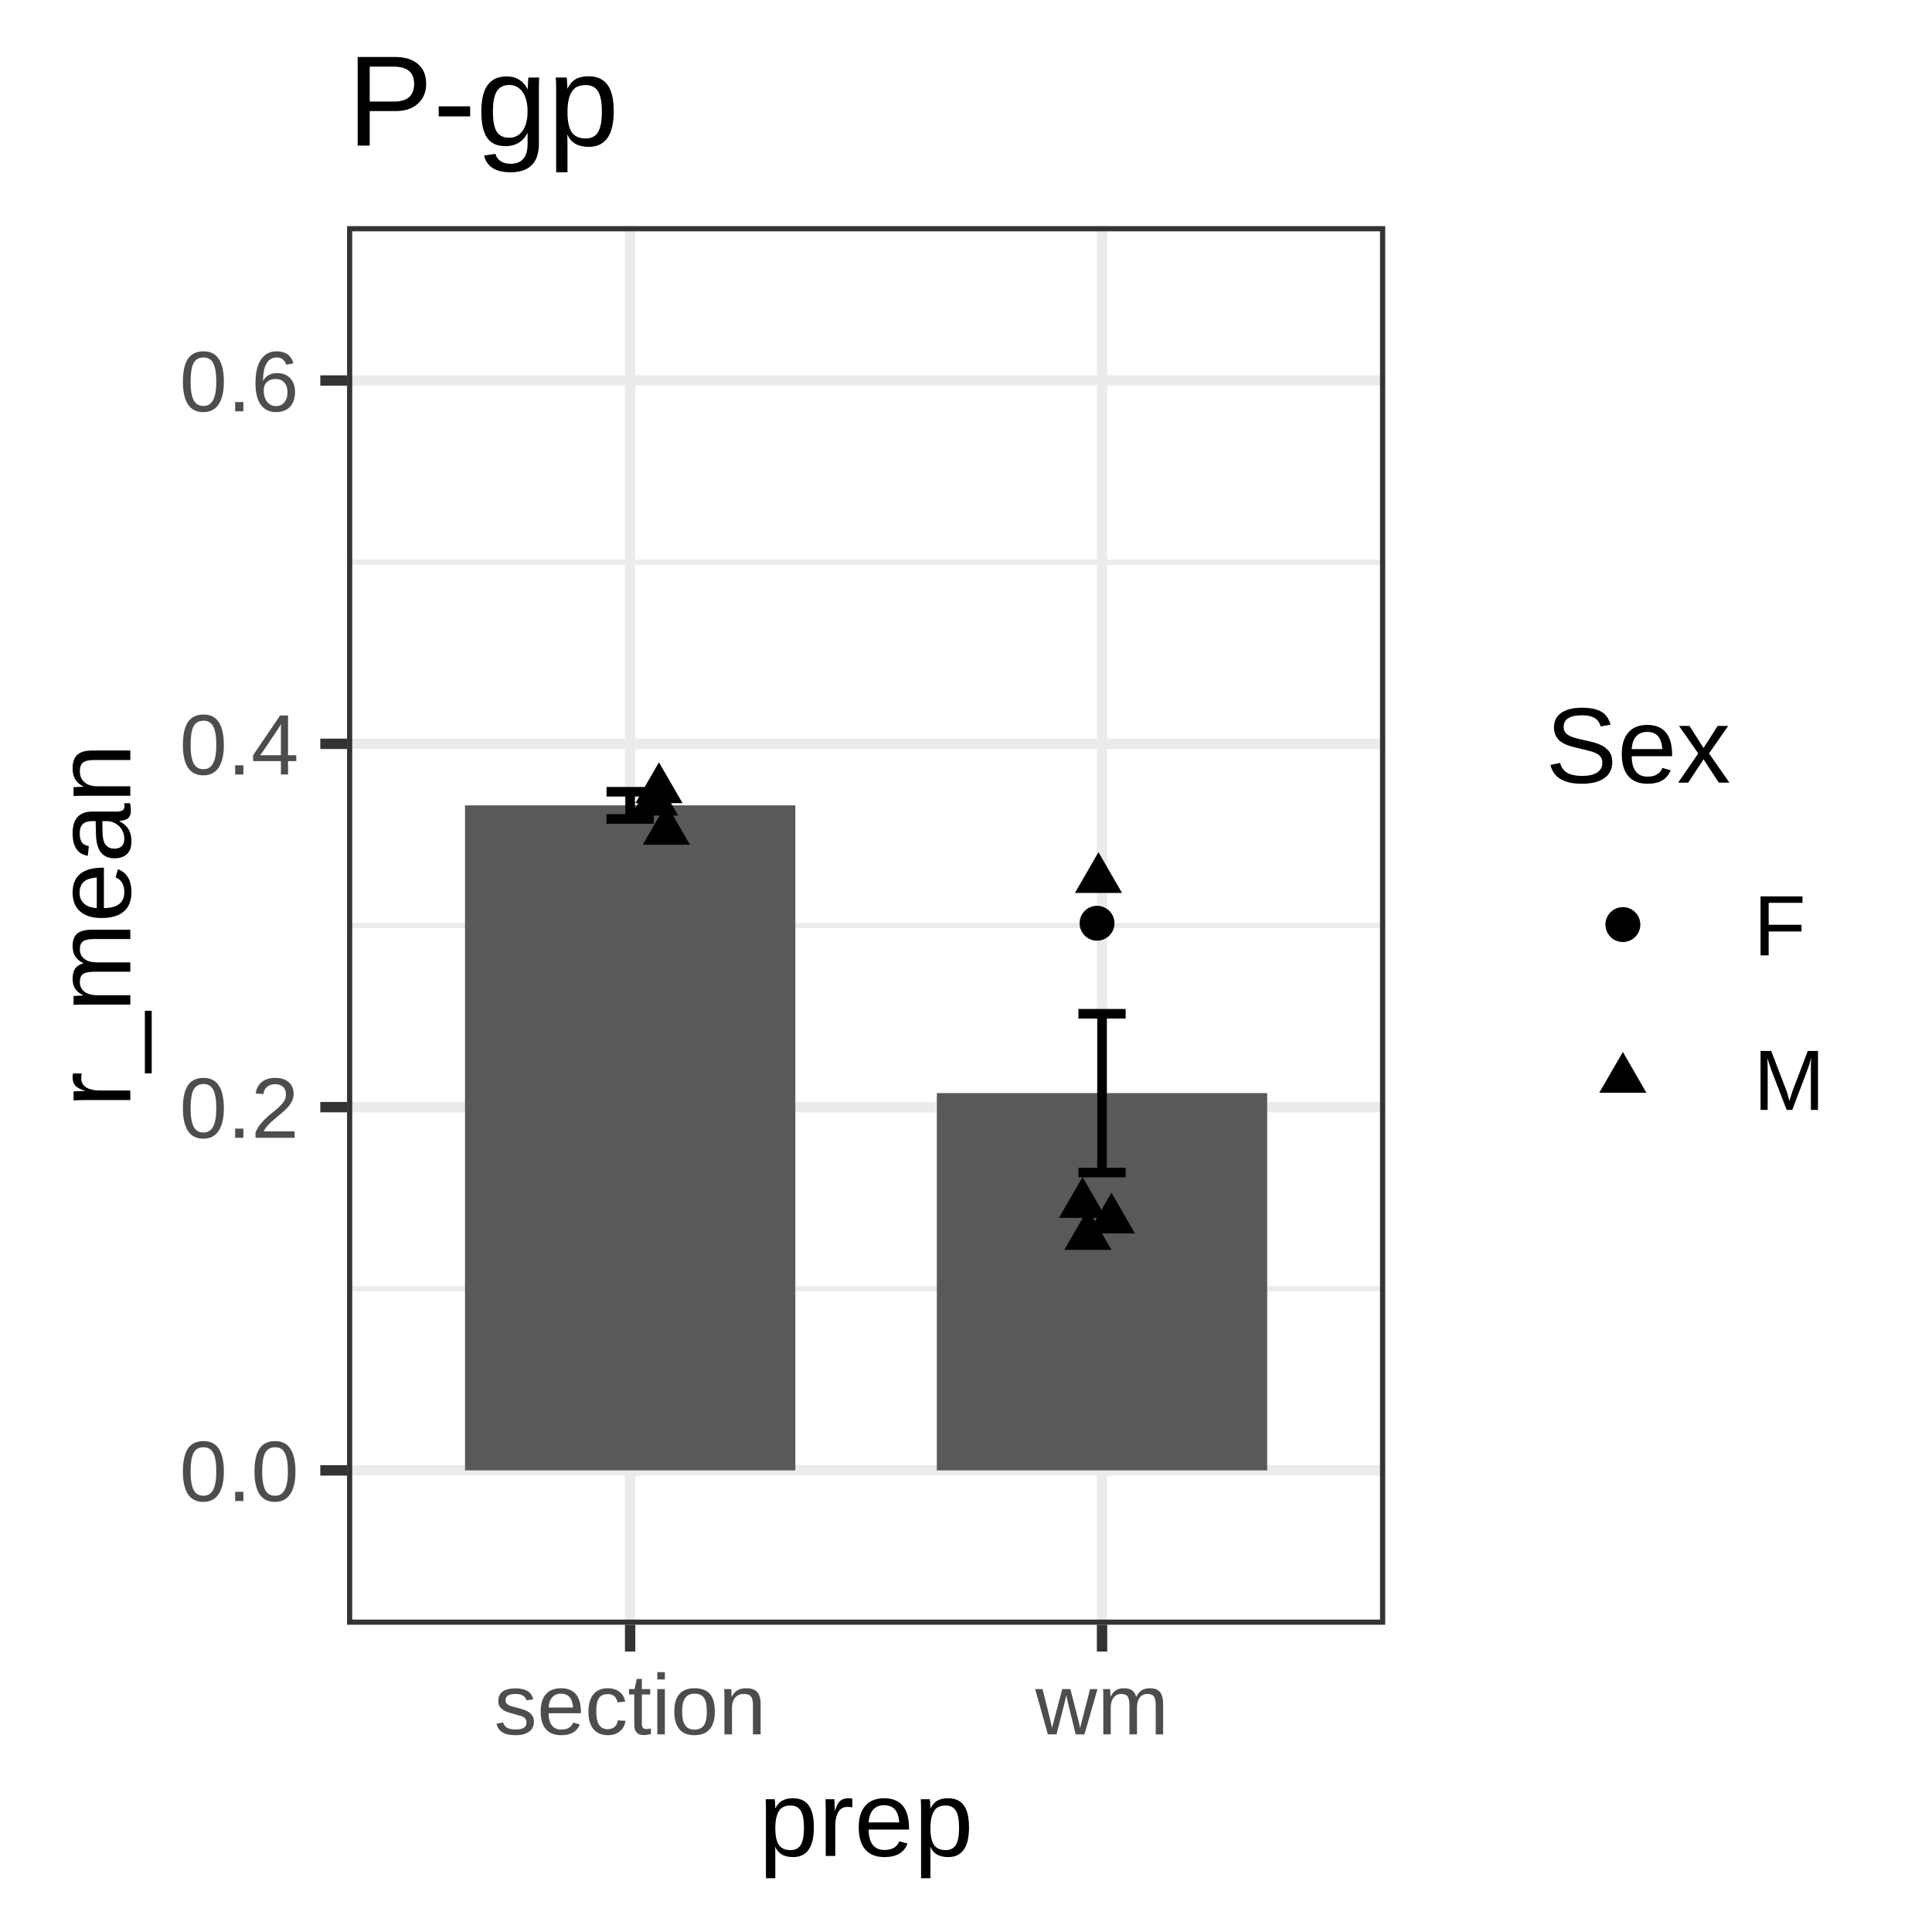
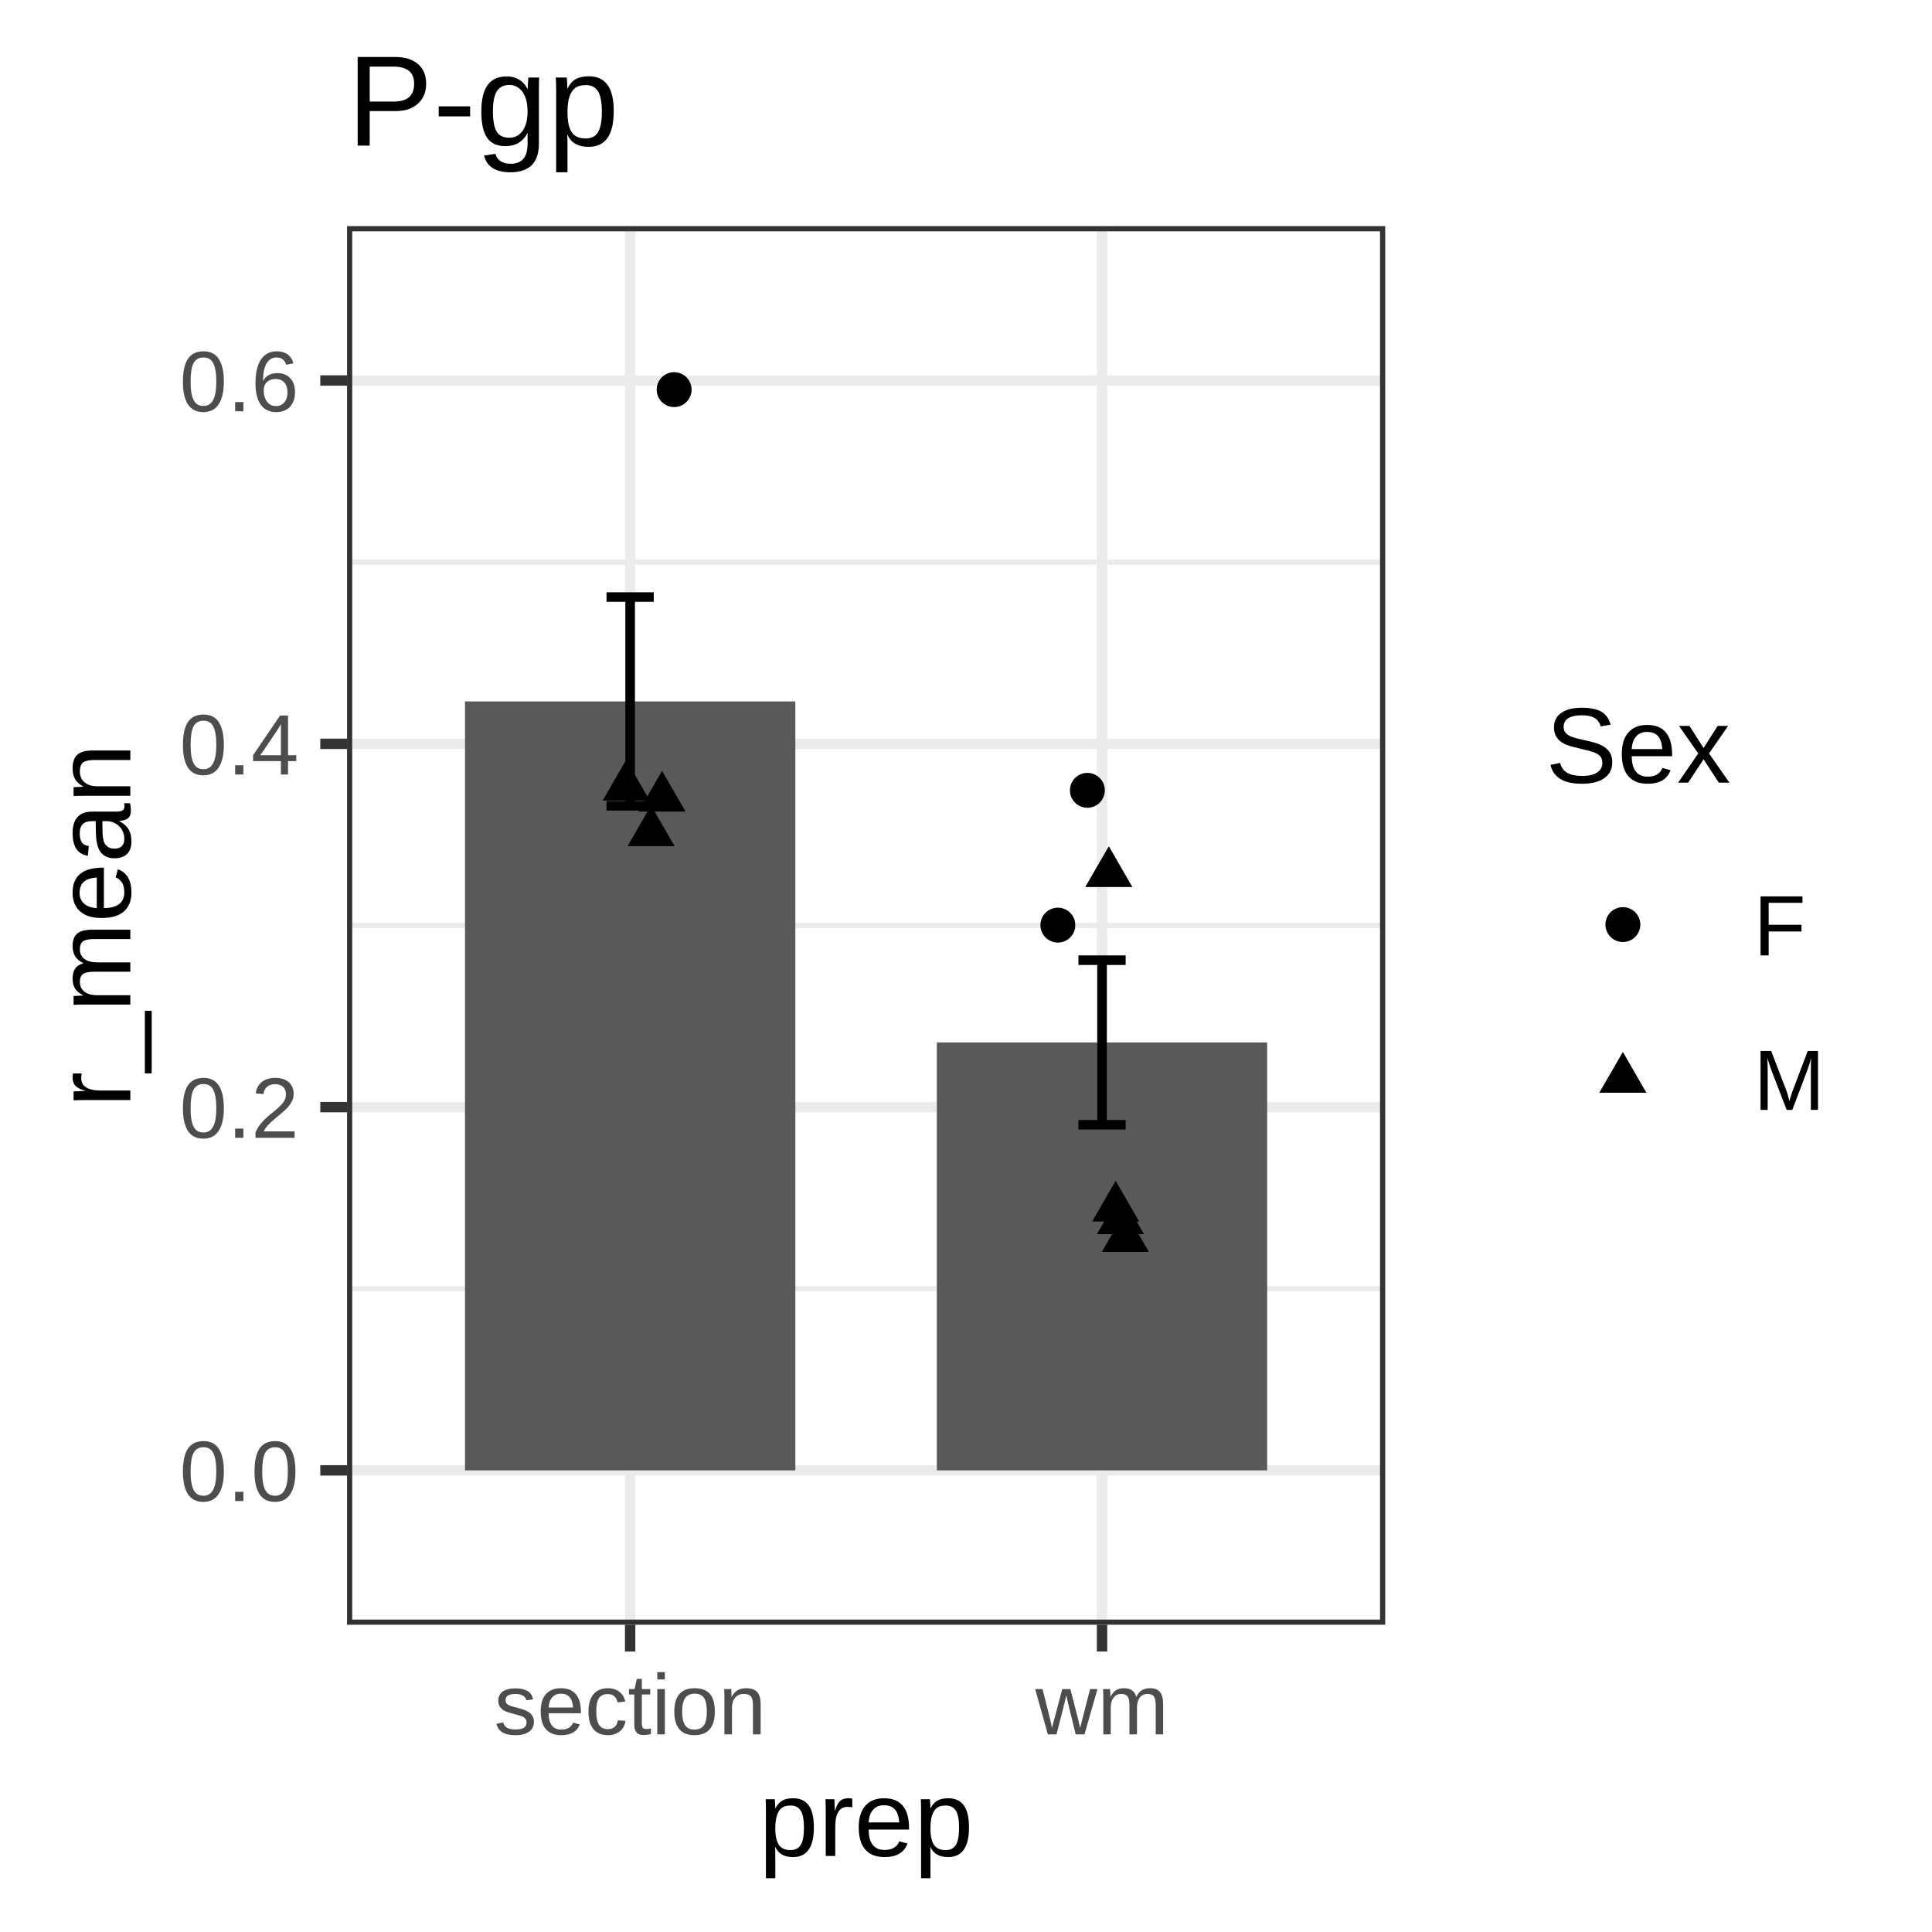
<svg xmlns="http://www.w3.org/2000/svg" class="svglite" width="216.00pt" height="216.00pt" viewBox="0 0 216.00 216.00">
  <defs>
    <style type="text/css">
    .svglite line, .svglite polyline, .svglite polygon, .svglite path, .svglite rect, .svglite circle {
      fill: none;
      stroke: #000000;
      stroke-linecap: round;
      stroke-linejoin: round;
      stroke-miterlimit: 10.00;
    }
    .svglite text {
      white-space: pre;
    }
  </style>
  </defs>
  <rect width="100%" height="100%" style="stroke: none; fill: #FFFFFF;" />
  <defs>
    <clipPath id="cpMC4wMHwyMTYuMDB8MC4wMHwyMTYuMDA=">
      <rect x="0.00" y="0.00" width="216.00" height="216.00" />
    </clipPath>
  </defs>
  <g clip-path="url(#cpMC4wMHwyMTYuMDB8MC4wMHwyMTYuMDA=)">
    <rect x="0" y="0.00" width="216.00" height="216.00" style="stroke-width: 1.16; stroke: #FFFFFF; fill: #FFFFFF;" />
  </g>
  <defs>
    <clipPath id="cpMzguODB8MTU0Ljg2fDI1LjI4fDE4MS42NQ==">
      <rect x="38.80" y="25.28" width="116.07" height="156.37" />
    </clipPath>
  </defs>
  <g clip-path="url(#cpMzguODB8MTU0Ljg2fDI1LjI4fDE4MS42NQ==)">
    <rect x="38.80" y="25.28" width="116.07" height="156.37" style="stroke-width: 1.16; stroke: none; fill: #FFFFFF;" />
    <polyline points="38.80,144.08 154.86,144.08 " style="stroke-width: 0.58; stroke: #EBEBEB; stroke-linecap: butt;" />
    <polyline points="38.80,103.47 154.86,103.47 " style="stroke-width: 0.58; stroke: #EBEBEB; stroke-linecap: butt;" />
    <polyline points="38.80,62.85 154.86,62.85 " style="stroke-width: 0.58; stroke: #EBEBEB; stroke-linecap: butt;" />
    <polyline points="38.80,164.39 154.86,164.39 " style="stroke-width: 1.16; stroke: #EBEBEB; stroke-linecap: butt;" />
    <polyline points="38.80,123.78 154.86,123.78 " style="stroke-width: 1.16; stroke: #EBEBEB; stroke-linecap: butt;" />
    <polyline points="38.80,83.16 154.86,83.16 " style="stroke-width: 1.16; stroke: #EBEBEB; stroke-linecap: butt;" />
    <polyline points="38.80,42.54 154.86,42.54 " style="stroke-width: 1.16; stroke: #EBEBEB; stroke-linecap: butt;" />
    <polyline points="70.45,181.65 70.45,25.28 " style="stroke-width: 1.16; stroke: #EBEBEB; stroke-linecap: butt;" />
    <polyline points="123.21,181.65 123.21,25.28 " style="stroke-width: 1.16; stroke: #EBEBEB; stroke-linecap: butt;" />
-     <rect x="51.99" y="90.04" width="36.93" height="74.35" style="stroke-width: 1.07; stroke: none; stroke-linecap: butt; stroke-linejoin: miter; fill: #595959;" />
-     <rect x="104.74" y="122.21" width="36.93" height="42.18" style="stroke-width: 1.07; stroke: none; stroke-linecap: butt; stroke-linejoin: miter; fill: #595959;" />
-     <polyline points="67.81,88.52 73.09,88.52 " style="stroke-width: 1.07; stroke-linecap: butt;" />
-     <polyline points="70.45,88.52 70.45,91.56 " style="stroke-width: 1.07; stroke-linecap: butt;" />
-     <polyline points="67.81,91.56 73.09,91.56 " style="stroke-width: 1.07; stroke-linecap: butt;" />
-     <polyline points="120.57,113.34 125.85,113.34 " style="stroke-width: 1.07; stroke-linecap: butt;" />
-     <polyline points="123.21,113.34 123.21,131.09 " style="stroke-width: 1.07; stroke-linecap: butt;" />
-     <polyline points="120.57,131.09 125.85,131.09 " style="stroke-width: 1.07; stroke-linecap: butt;" />
-     <polygon points="121.63,135.17 124.26,139.73 118.99,139.73 " style="stroke-width: 0.71; stroke: none; fill: #000000;" />
-     <polygon points="121.03,131.60 123.66,136.16 118.39,136.16 " style="stroke-width: 0.71; stroke: none; fill: #000000;" />
-     <polygon points="73.19,86.62 75.82,91.18 70.55,91.18 " style="stroke-width: 0.71; stroke: none; fill: #000000;" />
-     <polygon points="73.67,85.23 76.31,89.79 71.04,89.79 " style="stroke-width: 0.71; stroke: none; fill: #000000;" />
-     <polygon points="74.50,89.88 77.13,94.44 71.86,94.44 " style="stroke-width: 0.71; stroke: none; fill: #000000;" />
-     <polygon points="122.81,95.27 125.44,99.83 120.18,99.83 " style="stroke-width: 0.71; stroke: none; fill: #000000;" />
-     <circle cx="122.65" cy="103.22" r="1.95" style="stroke-width: 0.71; stroke: none; fill: #000000;" />
-     <polygon points="124.26,133.34 126.89,137.90 121.63,137.90 " style="stroke-width: 0.71; stroke: none; fill: #000000;" />
+     <rect x="51.99" y="78.42" width="36.93" height="85.97" style="stroke-width: 1.07; stroke: none; stroke-linecap: butt; stroke-linejoin: miter; fill: #595959;" />
+     <rect x="104.74" y="116.55" width="36.93" height="47.84" style="stroke-width: 1.07; stroke: none; stroke-linecap: butt; stroke-linejoin: miter; fill: #595959;" />
+     <polyline points="67.81,66.75 73.09,66.75 " style="stroke-width: 1.07; stroke-linecap: butt;" />
+     <polyline points="70.45,66.75 70.45,90.09 " style="stroke-width: 1.07; stroke-linecap: butt;" />
+     <polyline points="67.81,90.09 73.09,90.09 " style="stroke-width: 1.07; stroke-linecap: butt;" />
+     <polyline points="120.57,107.35 125.85,107.35 " style="stroke-width: 1.07; stroke-linecap: butt;" />
+     <polyline points="123.21,107.35 123.21,125.75 " style="stroke-width: 1.07; stroke-linecap: butt;" />
+     <polyline points="120.57,125.75 125.85,125.75 " style="stroke-width: 1.07; stroke-linecap: butt;" />
+     <polygon points="125.82,135.41 128.45,139.97 123.18,139.97 " style="stroke-width: 0.71; stroke: none; fill: #000000;" />
+     <polygon points="124.73,132.01 127.36,136.57 122.10,136.57 " style="stroke-width: 0.71; stroke: none; fill: #000000;" />
+     <circle cx="75.37" cy="43.56" r="1.95" style="stroke-width: 0.71; stroke: none; fill: #000000;" />
+     <circle cx="121.57" cy="88.36" r="1.95" style="stroke-width: 0.71; stroke: none; fill: #000000;" />
+     <polygon points="74.02,86.18 76.65,90.74 71.38,90.74 " style="stroke-width: 0.71; stroke: none; fill: #000000;" />
+     <polygon points="70.01,84.94 72.64,89.50 67.38,89.50 " style="stroke-width: 0.71; stroke: none; fill: #000000;" />
+     <polygon points="72.79,90.04 75.42,94.60 70.16,94.60 " style="stroke-width: 0.71; stroke: none; fill: #000000;" />
+     <polygon points="123.97,94.61 126.60,99.17 121.33,99.17 " style="stroke-width: 0.71; stroke: none; fill: #000000;" />
+     <circle cx="118.27" cy="103.43" r="1.95" style="stroke-width: 0.71; stroke: none; fill: #000000;" />
+     <polygon points="125.26,133.42 127.90,137.98 122.63,137.98 " style="stroke-width: 0.71; stroke: none; fill: #000000;" />
    <rect x="38.80" y="25.28" width="116.07" height="156.37" style="stroke-width: 1.16; stroke: #333333;" />
  </g>
  <g clip-path="url(#cpMC4wMHwyMTYuMDB8MC4wMHwyMTYuMDA=)">
    <text x="33.42" y="167.82" text-anchor="end" style="font-size: 9.60px;fill: #4D4D4D; font-family: &quot;Arial&quot;;" textLength="13.33px" lengthAdjust="spacingAndGlyphs">0.0</text>
    <text x="33.42" y="127.21" text-anchor="end" style="font-size: 9.60px;fill: #4D4D4D; font-family: &quot;Arial&quot;;" textLength="13.33px" lengthAdjust="spacingAndGlyphs">0.2</text>
    <text x="33.42" y="86.59" text-anchor="end" style="font-size: 9.60px;fill: #4D4D4D; font-family: &quot;Arial&quot;;" textLength="13.33px" lengthAdjust="spacingAndGlyphs">0.4</text>
    <text x="33.42" y="45.98" text-anchor="end" style="font-size: 9.60px;fill: #4D4D4D; font-family: &quot;Arial&quot;;" textLength="13.33px" lengthAdjust="spacingAndGlyphs">0.6</text>
    <polyline points="35.81,164.39 38.80,164.39 " style="stroke-width: 1.16; stroke: #333333; stroke-linecap: butt;" />
    <polyline points="35.81,123.78 38.80,123.78 " style="stroke-width: 1.16; stroke: #333333; stroke-linecap: butt;" />
    <polyline points="35.81,83.16 38.80,83.16 " style="stroke-width: 1.16; stroke: #333333; stroke-linecap: butt;" />
    <polyline points="35.81,42.54 38.80,42.54 " style="stroke-width: 1.16; stroke: #333333; stroke-linecap: butt;" />
    <polyline points="70.45,184.64 70.45,181.65 " style="stroke-width: 1.16; stroke: #333333; stroke-linecap: butt;" />
    <polyline points="123.21,184.64 123.21,181.65 " style="stroke-width: 1.16; stroke: #333333; stroke-linecap: butt;" />
    <text x="70.45" y="193.90" text-anchor="middle" style="font-size: 9.60px;fill: #4D4D4D; font-family: &quot;Arial&quot;;" textLength="30.39px" lengthAdjust="spacingAndGlyphs">section</text>
    <text x="123.21" y="193.90" text-anchor="middle" style="font-size: 9.60px;fill: #4D4D4D; font-family: &quot;Arial&quot;;" textLength="14.92px" lengthAdjust="spacingAndGlyphs">wm</text>
    <text x="96.83" y="207.50" text-anchor="middle" style="font-size: 12.00px; font-family: &quot;Arial&quot;;" textLength="24.02px" lengthAdjust="spacingAndGlyphs">prep</text>
    <text transform="translate(14.57,103.47) rotate(-90)" text-anchor="middle" style="font-size: 12.00px; font-family: &quot;Arial&quot;;" textLength="40.69px" lengthAdjust="spacingAndGlyphs">r_mean</text>
    <rect x="166.82" y="71.66" width="43.20" height="63.61" style="stroke-width: 1.16; stroke: none; fill: #FFFFFF;" />
    <text x="172.80" y="87.50" style="font-size: 12.00px; font-family: &quot;Arial&quot;;" textLength="20.69px" lengthAdjust="spacingAndGlyphs">Sex</text>
    <rect x="172.80" y="94.73" width="17.28" height="17.28" style="stroke-width: 1.16; stroke: none; fill: #FFFFFF;" />
    <circle cx="181.44" cy="103.37" r="1.95" style="stroke-width: 0.71; stroke: none; fill: #000000;" />
    <rect x="172.80" y="112.01" width="17.28" height="17.28" style="stroke-width: 1.16; stroke: none; fill: #FFFFFF;" />
    <polygon points="181.44,117.61 184.07,122.17 178.80,122.17 " style="stroke-width: 0.71; stroke: none; fill: #000000;" />
    <text x="196.05" y="106.81" style="font-size: 9.60px; font-family: &quot;Arial&quot;;" textLength="5.86px" lengthAdjust="spacingAndGlyphs">F</text>
    <text x="196.05" y="124.09" style="font-size: 9.60px; font-family: &quot;Arial&quot;;" textLength="7.99px" lengthAdjust="spacingAndGlyphs">M</text>
    <text x="38.80" y="16.28" style="font-size: 14.40px; font-family: &quot;Arial&quot;;" textLength="30.41px" lengthAdjust="spacingAndGlyphs">P-gp</text>
  </g>
</svg>
